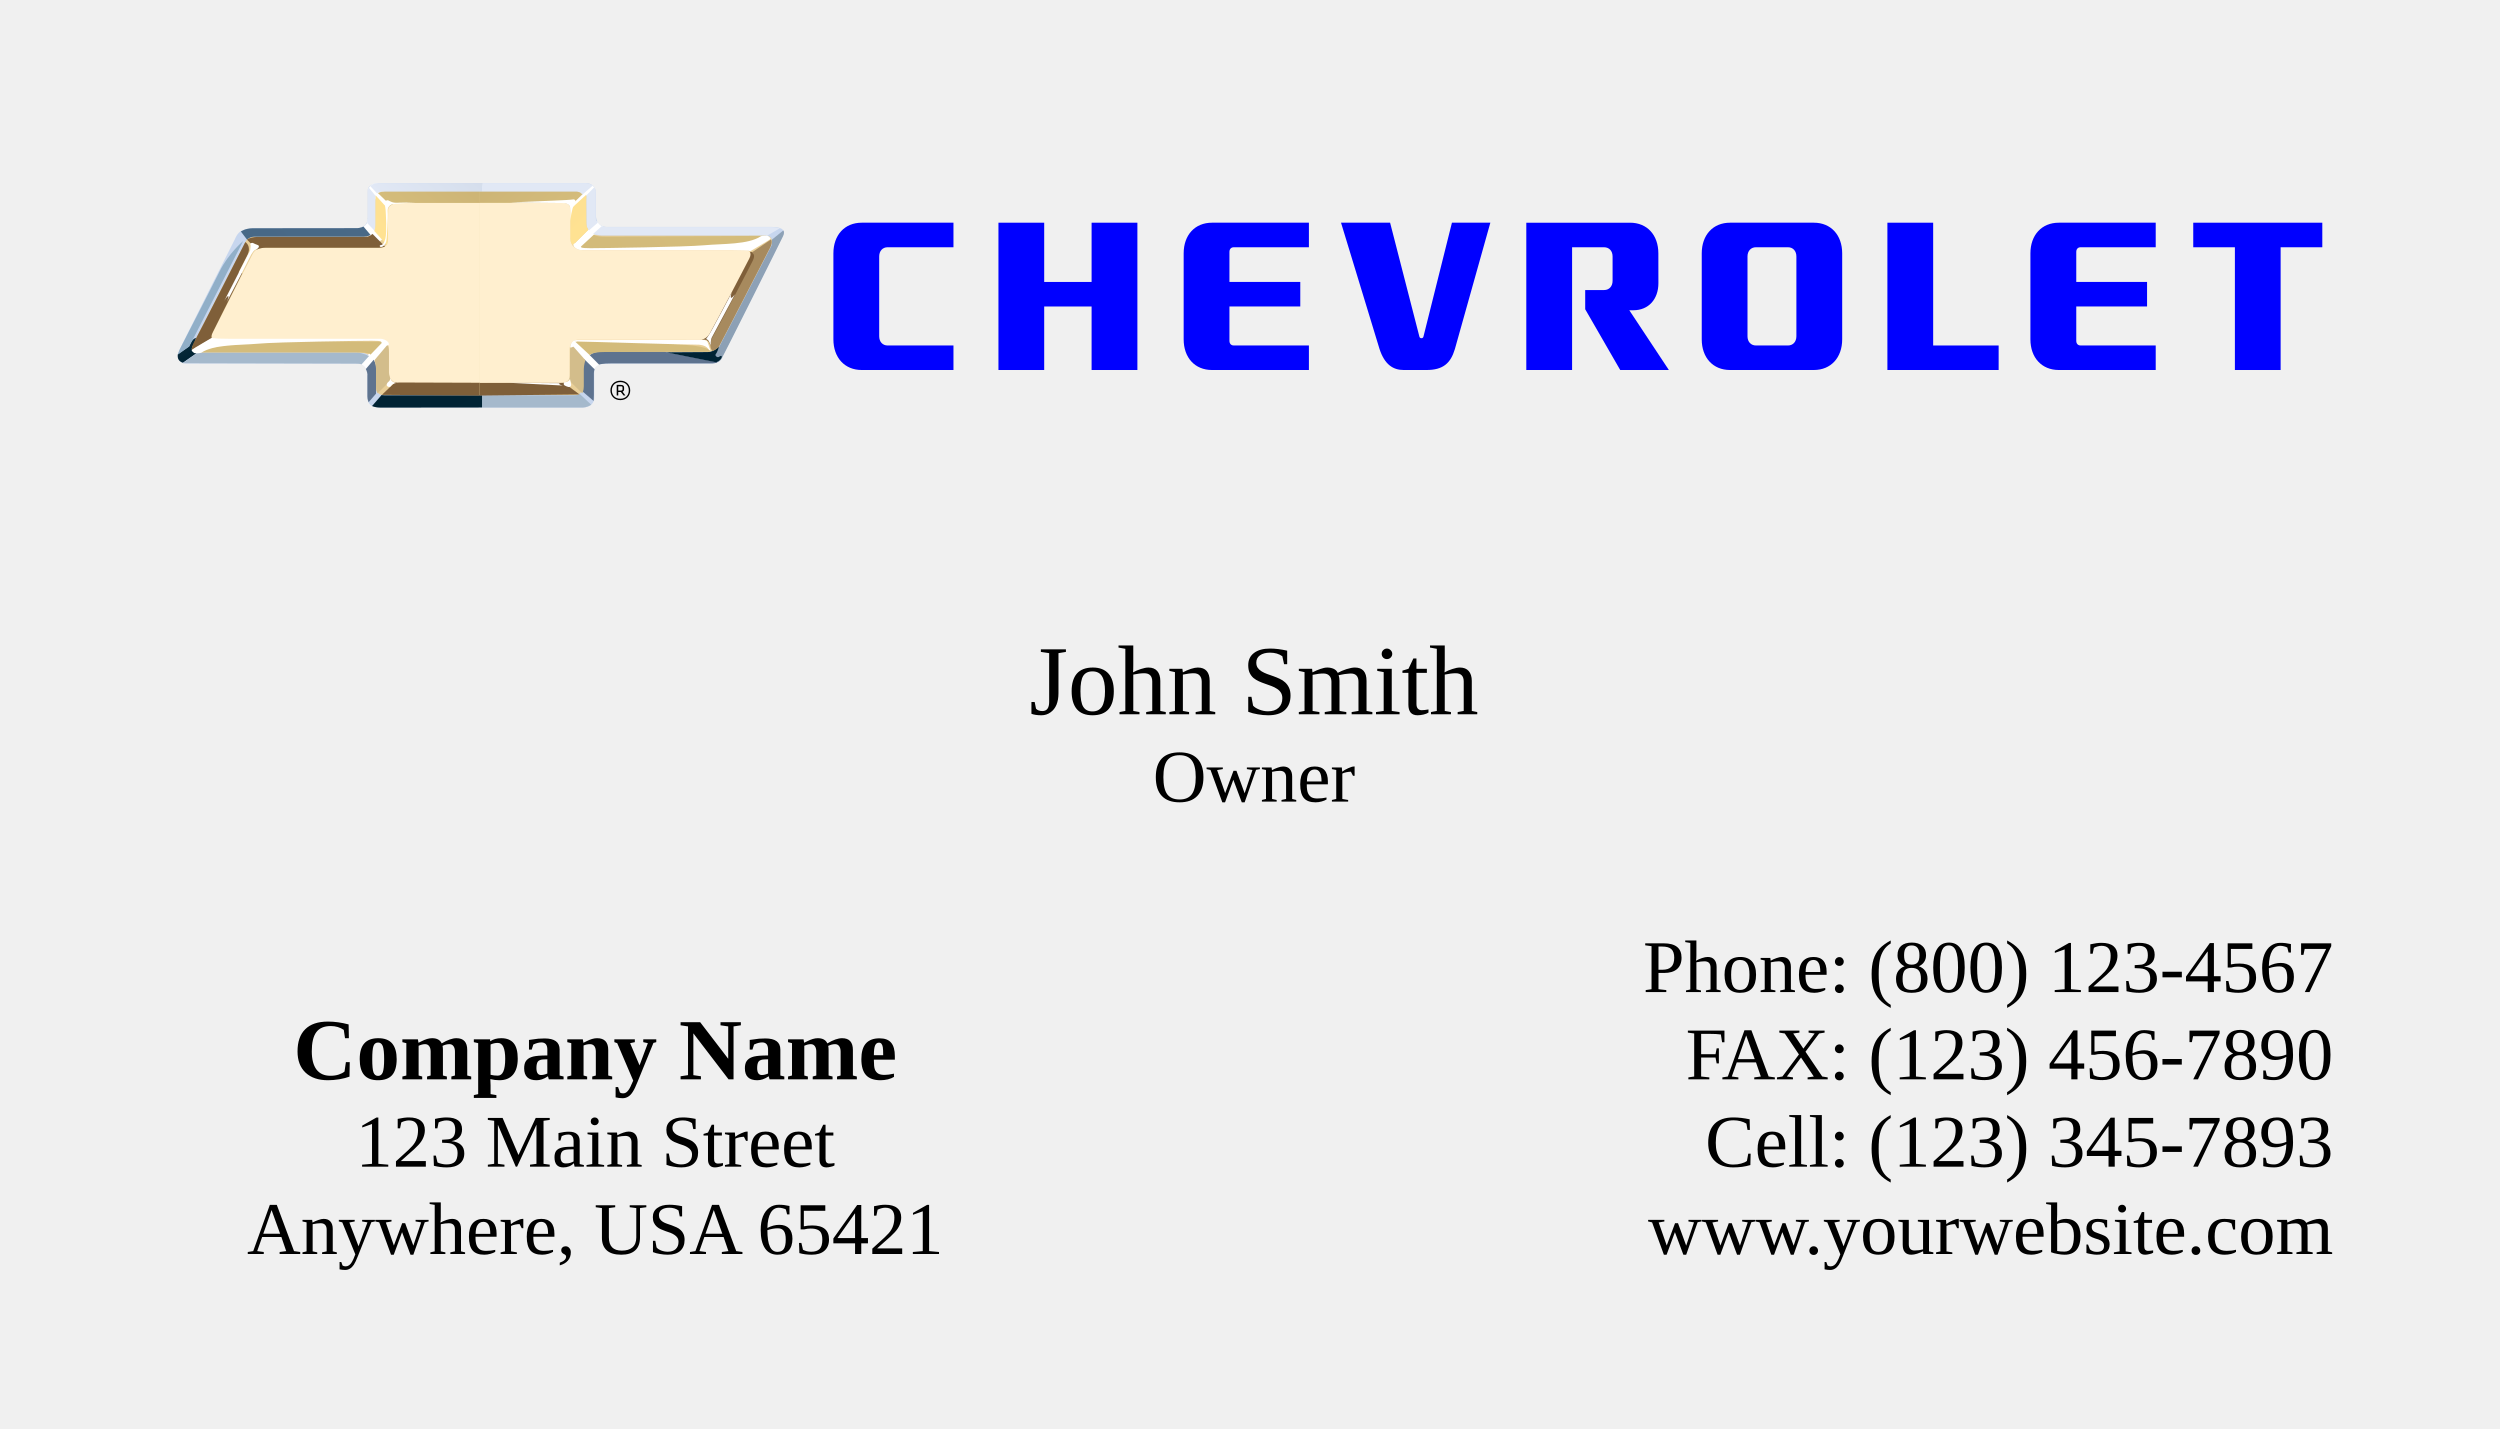
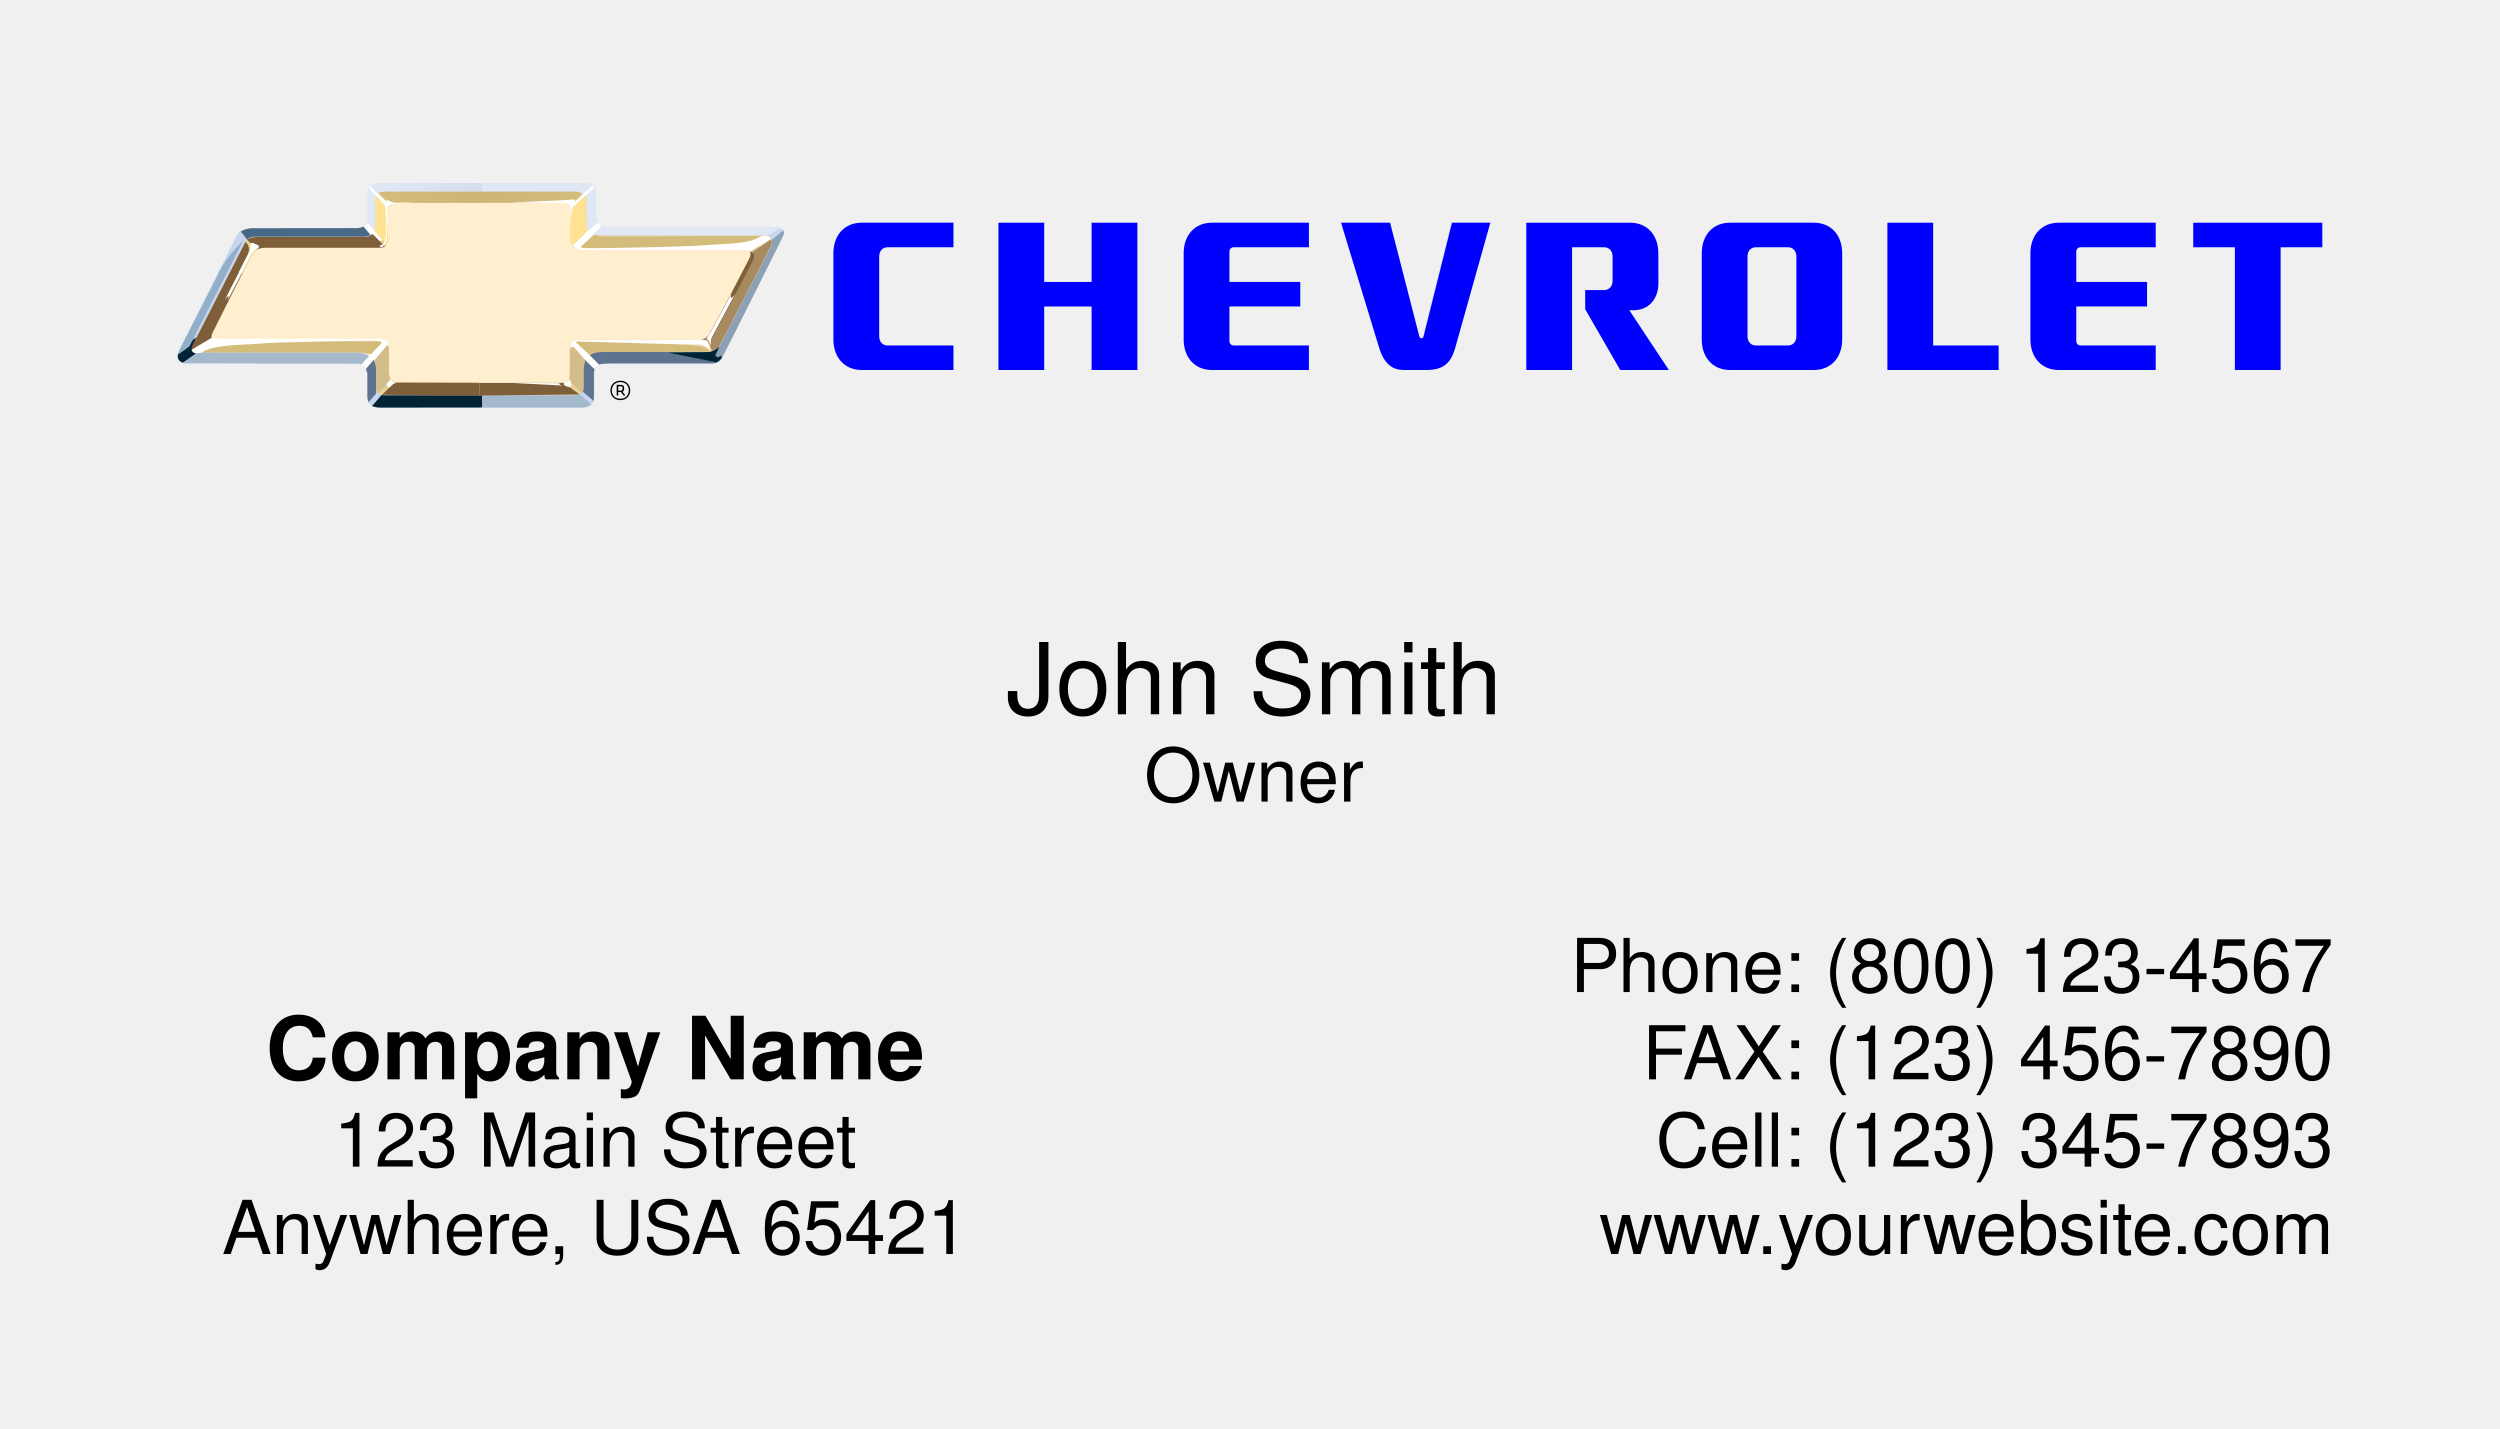
<svg xmlns="http://www.w3.org/2000/svg" id="svg2" viewBox="0 0 315 180" height="100%" width="100%" version="1.1">
  <defs id="defs16">
    <clipPath id="clipPath16">
      <path id="path18" d="m0 841.89h595.28v-841.89h-595.28v841.89z" />
    </clipPath>
    <clipPath id="clipPath50">
      <path id="path52" d="m0 841.89h595.28v-841.89h-595.28v841.89z" />
    </clipPath>
    <linearGradient id="linearGradient4254" gradientUnits="userSpaceOnUse" gradientTransform="matrix(-22.697 -45.159 -48.59 .13126 179.46 465.48)">
      <stop id="stop38" stop-color="#c7d6ee" offset="0" />
      <stop id="stop40" stop-color="#91afc8" offset=".185" />
      <stop id="stop42" stop-color="#002334" offset="1" />
    </linearGradient>
    <linearGradient id="linearGradient4256" gradientUnits="userSpaceOnUse" gradientTransform="matrix(27.784 -27.784 -27.784 -27.784 310.42 510.89)">
      <stop id="stop96" stop-color="#e1e8f5" offset="0" />
      <stop id="stop98" stop-color="#92a5c1" offset=".899" />
      <stop id="stop100" stop-color="#476886" offset=".955" />
      <stop id="stop102" stop-color="#e1e8f5" offset="1" />
    </linearGradient>
    <linearGradient id="linearGradient4258" gradientUnits="userSpaceOnUse" gradientTransform="matrix(28.423 28.423 28.423 -28.423 257.55 482.77)">
      <stop id="stop120" stop-color="#e1e8f5" offset="0" />
      <stop id="stop122" stop-color="#476886" offset=".039" />
      <stop id="stop124" stop-color="#92a5c1" offset=".09" />
      <stop id="stop126" stop-color="#e1e8f5" offset="1" />
    </linearGradient>
    <linearGradient id="linearGradient4260" gradientUnits="userSpaceOnUse" gradientTransform="matrix(9.2544 8.6299 8.6299 -9.2544 239.34 481.45)">
      <stop id="stop144" stop-color="#e1e8f5" offset="0" />
      <stop id="stop146" stop-color="#c7d6ee" offset=".157" />
      <stop id="stop148" stop-color="#e1e8f5" offset="1" />
    </linearGradient>
    <linearGradient id="linearGradient4262" gradientUnits="userSpaceOnUse" gradientTransform="matrix(-9.7988 9.1375 -9.1375 -9.7988 357.11 481.1)">
      <stop id="stop166" stop-color="#e1e8f5" offset="0" />
      <stop id="stop168" stop-color="#c7d6ee" offset=".157" />
      <stop id="stop170" stop-color="#e1e8f5" offset="1" />
    </linearGradient>
    <linearGradient id="linearGradient4264" gradientUnits="userSpaceOnUse" gradientTransform="matrix(31.878 31.878 31.878 -31.878 195.57 457.7)">
      <stop id="stop188" stop-color="#476886" offset="0" />
      <stop id="stop190" stop-color="#92a5c1" offset=".129" />
      <stop id="stop194" stop-color="#e1e8f5" offset="1" />
    </linearGradient>
    <linearGradient id="linearGradient4266" gradientUnits="userSpaceOnUse" gradientTransform="matrix(-3.7357 5.3351 5.3351 3.7357 155.63 412.67)">
      <stop id="stop212" stop-color="#002334" offset="0" />
      <stop id="stop214" stop-color="#fff" offset=".107" />
      <stop id="stop218" stop-color="#91afc8" offset=".185" />
      <stop id="stop220" stop-color="#002334" offset=".242" />
      <stop id="stop222" stop-color="#5e738f" offset=".534" />
      <stop id="stop224" stop-color="#002334" offset=".758" />
      <stop id="stop226" stop-color="#002334" offset="1" />
    </linearGradient>
    <linearGradient id="linearGradient4268" gradientUnits="userSpaceOnUse" gradientTransform="matrix(-28.768 -14.64 -14.64 28.768 182.3 450.31)">
      <stop id="stop244" stop-color="#91afc8" offset="0" />
      <stop id="stop246" stop-color="#002334" offset="1" />
    </linearGradient>
    <linearGradient id="linearGradient4270" gradientUnits="userSpaceOnUse" gradientTransform="matrix(-2.2055 12.508 12.508 2.2055 197.96 404.96)">
      <stop id="stop264" stop-color="#a5b9cc" offset="0" />
      <stop id="stop266" stop-color="#002334" offset="1" />
    </linearGradient>
    <linearGradient id="linearGradient4272" gradientUnits="userSpaceOnUse" gradientTransform="matrix(3.6648 0 0 -3.6648 242.03 399.78)">
      <stop id="stop284" stop-color="#5e738f" offset="0" />
      <stop id="stop286" stop-color="#91afc8" offset=".489" />
      <stop id="stop290" stop-color="#91afc8" offset="1" />
    </linearGradient>
    <linearGradient id="linearGradient4274" gradientUnits="userSpaceOnUse" gradientTransform="matrix(-4.5374 0 0 -4.5374 352.43 400.22)">
      <stop id="stop308" stop-color="#5e738f" offset="0" />
      <stop id="stop310" stop-color="#91afc8" offset=".32" />
      <stop id="stop314" stop-color="#91afc8" offset="1" />
    </linearGradient>
    <linearGradient id="linearGradient4276" gradientUnits="userSpaceOnUse" gradientTransform="matrix(12.412 21.498 21.498 -12.412 318.34 378.63)">
      <stop id="stop332" stop-color="#a5b9cc" offset="0" />
      <stop id="stop334" stop-color="#002334" offset="1" />
    </linearGradient>
    <linearGradient id="linearGradient4278" gradientUnits="userSpaceOnUse" gradientTransform="matrix(12.508 -21.665 -21.665 -12.508 266.03 398.94)">
      <stop id="stop352" stop-color="#002334" offset="0" />
      <stop id="stop354" stop-color="#a5b9cc" offset=".775" />
      <stop id="stop356" stop-color="#a5b9cc" offset="1" />
    </linearGradient>
    <linearGradient id="linearGradient4280" gradientUnits="userSpaceOnUse" gradientTransform="matrix(55.858 -96.749 -96.749 -55.858 216.34 481.21)">
      <stop id="stop374" stop-color="#ffefcf" offset="0" />
      <stop id="stop376" stop-color="#ffe4a6" offset=".461" />
      <stop id="stop378" stop-color="#bc956e" offset="1" />
    </linearGradient>
    <linearGradient id="linearGradient4282" gradientUnits="userSpaceOnUse" gradientTransform="matrix(15.668 17.465 17.465 -15.668 371.92 399.02)">
      <stop id="stop396" stop-color="#5e738f" offset="0" />
      <stop id="stop398" stop-color="#91afc8" offset=".607" />
      <stop id="stop402" stop-color="#c7dff4" offset="1" />
    </linearGradient>
    <linearGradient id="linearGradient4284" gradientUnits="userSpaceOnUse" gradientTransform="matrix(20.801 -36.029 -36.029 -20.801 387.57 494.19)">
      <stop id="stop420" stop-color="#e1e8f5" offset="0" />
      <stop id="stop422" stop-color="#7f97b4" offset=".815" />
      <stop id="stop426" stop-color="#476886" offset=".904" />
      <stop id="stop428" stop-color="#002334" offset="1" />
    </linearGradient>
    <linearGradient id="linearGradient4286" gradientUnits="userSpaceOnUse" gradientTransform="matrix(33.899 58.715 58.715 -33.899 411.69 411.95)">
      <stop id="stop446" stop-color="#8ca0b5" offset="0" />
      <stop id="stop448" stop-color="#e1e8f5" offset=".14" />
      <stop id="stop452" stop-color="#7f97b4" offset=".815" />
      <stop id="stop454" stop-color="#476886" offset=".904" />
      <stop id="stop456" stop-color="#002334" offset="1" />
    </linearGradient>
    <linearGradient id="linearGradient4288" gradientUnits="userSpaceOnUse" gradientTransform="matrix(12.007 6.9321 6.9321 -12.007 399.97 410.96)">
      <stop id="stop474" stop-color="#002334" offset="0" />
      <stop id="stop476" stop-color="#a5b9cc" offset=".815" />
      <stop id="stop480" stop-color="#002334" offset=".888" />
      <stop id="stop482" stop-color="#002334" offset="1" />
    </linearGradient>
    <linearGradient id="linearGradient4290" gradientUnits="userSpaceOnUse" gradientTransform="matrix(39.271 -39.271 -39.271 -39.271 183.56 437.27)">
      <stop id="stop500" stop-color="#d4bc7b" offset="0" />
      <stop id="stop502" stop-color="#7f5f39" offset=".331" />
      <stop id="stop504" stop-color="#d4bc7b" offset="1" />
    </linearGradient>
    <linearGradient id="linearGradient4292" gradientUnits="userSpaceOnUse" gradientTransform="matrix(-28.051 -28.051 28.051 -28.051 391.94 431.68)">
      <stop id="stop522" stop-color="#d4bc7b" offset="0" />
      <stop id="stop524" stop-color="#7f5f39" offset=".331" />
      <stop id="stop526" stop-color="#d4bc7b" offset="1" />
    </linearGradient>
    <linearGradient id="linearGradient4294" gradientUnits="userSpaceOnUse" gradientTransform="matrix(-45.339 -45.339 45.339 -45.339 415.43 492.78)">
      <stop id="stop544" stop-color="#d4bc7b" offset="0" />
      <stop id="stop546" stop-color="#7f5f39" offset=".331" />
      <stop id="stop548" stop-color="#d4bc7b" offset="1" />
    </linearGradient>
    <linearGradient id="linearGradient4296" gradientUnits="userSpaceOnUse" gradientTransform="matrix(5.9222 0 0 -5.9222 246.83 405.88)">
      <stop id="stop566" stop-color="#d3bd8b" offset="0" />
      <stop id="stop568" stop-color="#7f5f39" offset="1" />
    </linearGradient>
    <linearGradient id="linearGradient4298" gradientUnits="userSpaceOnUse" gradientTransform="matrix(-5.9233 0 0 -5.9233 347.55 405.97)">
      <stop id="stop586" stop-color="#d3bd8b" offset="0" />
      <stop id="stop588" stop-color="#7f5f39" offset="1" />
    </linearGradient>
    <linearGradient id="linearGradient4300" gradientUnits="userSpaceOnUse" gradientTransform="matrix(11.008 -19.066 -19.066 -11.008 268.66 403.42)">
      <stop id="stop606" stop-color="#7f5f39" offset="0" />
      <stop id="stop608" stop-color="#d3bd8b" offset=".646" />
      <stop id="stop610" stop-color="#ffe4a6" offset=".888" />
      <stop id="stop612" stop-color="#ffe4a6" offset="1" />
    </linearGradient>
    <linearGradient id="linearGradient4302" gradientUnits="userSpaceOnUse" gradientTransform="matrix(-12.025 -20.828 -20.828 12.025 325.8 403.32)">
      <stop id="stop630" stop-color="#7f5f39" offset="0" />
      <stop id="stop632" stop-color="#d3bd8b" offset=".455" />
      <stop id="stop634" stop-color="#ffe4a6" offset=".888" />
      <stop id="stop636" stop-color="#ffe4a6" offset="1" />
    </linearGradient>
    <linearGradient id="linearGradient4304" gradientUnits="userSpaceOnUse" gradientTransform="matrix(25.419 25.419 25.419 -25.419 260.82 480.05)">
      <stop id="stop654" stop-color="#d4bc7b" offset="0" />
      <stop id="stop656" stop-color="#7f5f39" offset=".039" />
      <stop id="stop658" stop-color="#d1ac75" offset=".107" />
      <stop id="stop660" stop-color="#d4bc7b" offset="1" />
    </linearGradient>
    <linearGradient id="linearGradient4306" gradientUnits="userSpaceOnUse" gradientTransform="matrix(-25.863 25.863 -25.863 -25.863 333.92 479.53)">
      <stop id="stop678" stop-color="#d4bc7b" offset="0" />
      <stop id="stop680" stop-color="#7f5f39" offset=".039" />
      <stop id="stop682" stop-color="#d1ac75" offset=".107" />
      <stop id="stop684" stop-color="#d4bc7b" offset="1" />
    </linearGradient>
    <linearGradient id="linearGradient4308" gradientUnits="userSpaceOnUse" gradientTransform="matrix(9.4521 8.8142 8.8142 -9.4521 243.99 475.83)">
      <stop id="stop702" stop-color="#ffe292" offset="0" />
      <stop id="stop704" stop-color="#d1ac75" offset=".157" />
      <stop id="stop706" stop-color="#ffe292" offset="1" />
    </linearGradient>
    <linearGradient id="linearGradient4310" gradientUnits="userSpaceOnUse" gradientTransform="matrix(-9.8535 9.1885 -9.1885 -9.8535 350.96 475.95)">
      <stop id="stop724" stop-color="#ffe292" offset="0" />
      <stop id="stop726" stop-color="#d1ac75" offset=".157" />
      <stop id="stop728" stop-color="#ffe292" offset="1" />
    </linearGradient>
    <linearGradient id="linearGradient4312" gradientUnits="userSpaceOnUse" gradientTransform="matrix(29.528 29.528 29.528 -29.528 201.2 453.31)">
      <stop id="stop746" stop-color="#7f5f39" offset="0" />
      <stop id="stop748" stop-color="#bd9b6a" offset="1" />
    </linearGradient>
    <linearGradient id="linearGradient4314" gradientUnits="userSpaceOnUse" gradientTransform="matrix(12.563 -12.563 -12.563 -12.563 414.19 447.85)">
      <stop id="stop766" stop-color="#7f5f39" offset="0" />
      <stop id="stop768" stop-color="#d4bc7b" offset="1" />
    </linearGradient>
    <linearGradient id="linearGradient4316" gradientUnits="userSpaceOnUse" gradientTransform="matrix(27.721 53.395 53.395 -27.721 410.02 416.12)">
      <stop id="stop786" stop-color="#a78a5e" offset="0" />
      <stop id="stop788" stop-color="#7f5f39" offset=".764" />
      <stop id="stop790" stop-color="#674c2b" offset=".916" />
      <stop id="stop792" stop-color="#674c2b" offset="1" />
    </linearGradient>
    <linearGradient id="linearGradient4318" gradientUnits="userSpaceOnUse" gradientTransform="matrix(-78.793 93.902 93.902 78.793 386.7 403.96)">
      <stop id="stop810" stop-color="#ffefcf" offset="0" />
      <stop id="stop812" stop-color="#ffe4a6" offset=".461" />
      <stop id="stop814" stop-color="#bc956e" offset="1" />
    </linearGradient>
    <linearGradient id="linearGradient4320" gradientUnits="userSpaceOnUse" gradientTransform="matrix(27.237 27.237 27.237 -27.237 154.74 421.02)">
      <stop id="stop832" stop-color="#7f5f39" offset="0" />
      <stop id="stop834" stop-color="#e9cf98" offset="1" />
    </linearGradient>
    <linearGradient id="linearGradient4322" gradientUnits="userSpaceOnUse" gradientTransform="matrix(36.679 36.679 36.679 -36.679 149.93 422.67)">
      <stop id="stop852" stop-color="#7f5f39" offset="0" />
      <stop id="stop854" stop-color="#e4cb90" offset="1" />
    </linearGradient>
  </defs>
-   <text id="line1" y="90" x="158" font-size="12.5px" style="text-anchor:middle">John Smith</text>
-   <text id="line2" y="101" x="158" font-size="9.375px" style="text-anchor:middle">Owner</text>
-   <text id="line3" font-size="11px" style="text-anchor:middle" y="136" x="75" font-weight="bold">Company Name</text>
-   <text id="line4" y="147" x="75" font-size="9.375px" style="text-anchor:middle">123 Main Street</text>
-   <text id="line5" y="158" x="75" font-size="9.375px" style="text-anchor:middle">Anywhere, USA 65421</text>
-   <text id="line6" y="125" x="294" font-size="9.375px" style="text-anchor:end">Phone: (800) 123-4567</text>
-   <text id="line7" y="136" x="294" font-size="9.375px" style="text-anchor:end">FAX: (123) 456-7890</text>
-   <text id="line8" y="147" x="294" font-size="9.375px" style="text-anchor:end">Cell: (123) 345-7893</text>
-   <text id="line9" y="158" x="294" font-size="9.375px" style="text-anchor:end">www.yourwebsite.com</text>
+   <text id="line1" y="90" x="158" font-size="12.5px" style="text-anchor:middle" font-family="Helvetica" fill="#000000">John Smith</text>
+   <text id="line2" y="101" x="158" font-size="9.375px" style="text-anchor:middle" font-family="Helvetica" fill="#000000">Owner</text>
+   <text id="line3" font-size="11px" style="text-anchor:middle" y="136" x="75" font-weight="bold" font-family="Helvetica" fill="#000000">Company Name</text>
+   <text id="line4" y="147" x="75" font-size="9.375px" style="text-anchor:middle" font-family="Helvetica" fill="#000000">123 Main Street</text>
+   <text id="line5" y="158" x="75" font-size="9.375px" style="text-anchor:middle" font-family="Helvetica" fill="#000000">Anywhere, USA 65421</text>
+   <text id="line6" y="125" x="294" font-size="9.375px" style="text-anchor:end" font-family="Helvetica" fill="#000000">Phone: (800) 123-4567</text>
+   <text id="line7" y="136" x="294" font-size="9.375px" style="text-anchor:end" font-family="Helvetica" fill="#000000">FAX: (123) 456-7890</text>
+   <text id="line8" y="147" x="294" font-size="9.375px" style="text-anchor:end" font-family="Helvetica" fill="#000000">Cell: (123) 345-7893</text>
+   <text id="line9" y="158" x="294" font-size="9.375px" style="text-anchor:end" font-family="Helvetica" fill="#000000">www.yourwebsite.com</text>
  <g id="g4338" transform="matrix(.92932 0 0 .92932 11.965 12.736)">
    <g id="g10" transform="matrix(.26012 0 0 -.26012 10.6 52.244)">
      <g id="g4662" transform="matrix(1 0 0 .98934 0 -5.9174)">
        <g id="g12" transform="matrix(1.0607 0 0 1.053 -155.33 -359.46)">
          <g id="g14" clip-path="url(#clipPath16)">
            <g id="g20" transform="translate(176.76 470.69)">
              <path id="path22" d="m0 0c1.347 3.083 2.504 5.587 10.98 5.587h48.93c2.698 0 5.393 1.349 5.393 5.199v13.671c0 1.55 1.543 3.671 5.587 3.671h101.33c2.888 0 5.203-1.543 5.203-5.203v-10.79c0-2.888 1.347-5.97 5.585-5.97h81.293c2.888 0 6.741-0.768 5.009-4.432-1.736-3.656-28.125-57.194-29.915-60.771-0.687-1.371-1.222-3.199-6.565-3.199h-49.972c-2.369 0-6.261 0-6.261-4.581v-12.742c0-1.832-1.371-4.581-5.722-4.581h-100.26c-3.13 0-5.418 1.608-5.418 4.734v11.218c0 2.442-1.299 6.025-4.96 6.025h-84.158c-2.673 0-5.19 2.062-3.587 6.026 1.61 3.971 27.513 56.138 27.513 56.138" fill="#c7d6ee" />
            </g>
          </g>
        </g>
        <g id="g24" transform="matrix(1.0607 0 0 1.053 -155.33 -359.46)">
          <g id="g26">
            <g id="g32">
              <g id="g34">
                <path id="path44" fill="url(#linearGradient4254)" d="m155.69 420.51 2.339-0.007 22.994 45.75-2.34 0.007-22.993-45.75z" />
              </g>
            </g>
          </g>
        </g>
        <g id="g46" transform="matrix(1.0607 0 0 1.053 -155.33 -359.46)">
          <g id="g48" clip-path="url(#clipPath50)">
            <g id="g54" transform="translate(237.2 414.05)">
              <path id="path56" d="m0 0h-78.71c-2.746 0-3.709 1.254-2.64 3.389 5.96 11.854 25.559 50.837 26.067 51.872 0.596 1.217 2.039 2.705 4.704 2.705h52.818c5.479 0 6.413 2.395 6.413 6.721v12.884c0 1.733 1.149 2.885 3.171 2.885h96.739c2.598 0 3.749-0.859 3.749-2.592v-9.518c0-3.751-0.709-9.805 7.651-9.805h79.937c3.59 0 4.522-2.421 2.622-6.253-7.07-14.27-24.48-48.105-25.02-49.253-0.69-1.459-2.82-2.743-6.22-2.743h-52.471c-4.329 0-8.652-2.884-8.652-7.213v-10.995c0-2.003-1.203-3.422-3.342-3.422h-93.867c-2.904 0-4.012 1.645-4.012 3.839v10.003c-0.002 3.459-2.309 7.496-8.941 7.496" fill="#e9cf98" />
            </g>
            <g id="g58" transform="translate(342.16 416.63)">
              <path id="path60" d="m0 0 11.025-11.491s0.787 2.519 3.776 3.144l-12.346 11.517s-1.983-1.122-2.455-3.17" fill="#fff" />
            </g>
            <g id="g62" transform="translate(237.45 408.44)">
              <path id="path64" d="m0 0s4.41-0.161 4.41-5.985l10.234 15.118-2.834 2.048-11.81-11.181z" fill="#fff" />
            </g>
            <g id="g66" transform="translate(346.23 465.69)">
              <path id="path68" d="m0 0 11.625 11.331s-1.576 0.193-3.155 2.756l-11.527-11.725 3.057-2.362z" fill="#fff" />
            </g>
            <g id="g70" transform="translate(341.21 488.84)">
              <path id="path72" d="m0 0 10.74 9.159s1.183-0.687 1.675-1.773l-11.232-10.344-1.183 2.958z" fill="#fff" />
            </g>
            <g id="g74" transform="translate(242.14 494.68)">
              <path id="path76" d="m0 0c0 1.897 1.762 4.135 4.647 4.135l8.148-10.073s-2.439 0-2.822-0.899c-0.388-0.9-0.772-2.827-0.772-2.827l-9.201 9.664z" fill="#fff" />
            </g>
            <g id="g78" transform="translate(238.62 476.54)">
              <path id="path80" d="m0 0s3.482 0.552 3.482 4.274l8.077-9.503-5.148-3.721-6.411 8.95z" fill="#fff" />
            </g>
          </g>
        </g>
        <g id="g82" transform="matrix(1.0607 0 0 1.053 -155.33 -359.46)">
          <g id="g84">
            <g id="g90">
              <g id="g92">
                <path id="path104" fill="url(#linearGradient4256)" d="m298.34 498.82-0.371-4.333h46.543c1.527 0 2.386-0.384 2.962-1.529l5.154 4.582s-1.295 1.28-3.654 1.28h-50.634z" />
              </g>
            </g>
          </g>
        </g>
        <g id="g106" transform="matrix(1.0607 0 0 1.053 -155.33 -359.46)">
          <g id="g108">
            <g id="g114">
              <g id="g116">
                <path id="path128" fill="url(#linearGradient4258)" d="m246.78 498.82c-1.241 0-2.674-0.614-3.434-1.565l3.34-3.627s0.667 0.859 3.34 0.859h47.943l0.371 4.333h-51.56z" />
              </g>
            </g>
          </g>
        </g>
        <g id="g130" transform="matrix(1.0607 0 0 1.053 -155.33 -359.46)">
          <g id="g132">
            <g id="g138">
              <g id="g140">
                <path id="path150" fill="url(#linearGradient4260)" d="m242.14 494.68v-13.206c0-2.073-0.415-2.581-0.415-2.581l3.685-3.916s0.527 1.352 0.527 2.183v13.085c0 0.826 0.074 2.03 0.074 2.03l-3.46 4.285s-0.411-0.749-0.411-1.88" />
              </g>
            </g>
          </g>
        </g>
        <g id="g152" transform="matrix(1.0607 0 0 1.053 -155.33 -359.46)">
          <g id="g154">
            <g id="g160">
              <g id="g162">
                <path id="path172" fill="url(#linearGradient4262)" d="m349.58 492.68s-0.1-1.536-0.1-2.362 0.1-11.981 0.1-12.809c0-0.826 1.203-2.358 1.203-2.358l4.41 3.902s-1.046 0.351-1.046 2.424v13.206c0 1.131-0.925 1.88-0.925 1.88l-3.642-3.883z" />
              </g>
            </g>
          </g>
        </g>
        <g id="g174" transform="matrix(1.0607 0 0 1.053 -155.33 -359.46)">
          <g id="g176">
            <g id="g182">
              <g id="g184">
                <path id="path196" fill="url(#linearGradient4264)" d="m236.95 476.26c-1.382 0-48.863-0.055-51.393-0.055-3.671 0-5.83-1.619-5.83-1.619l3.02-4.063s1.208 1.489 3.874 1.489h53.577c1.866 0 3.268 0.844 3.268 0.844l-3.501 4.205s-1.719-0.801-3.015-0.801" />
              </g>
            </g>
          </g>
        </g>
        <g id="g198" transform="matrix(1.0607 0 0 1.053 -155.33 -359.46)">
          <g id="g200">
            <g id="g206">
              <g id="g208">
                <path id="path228" fill="url(#linearGradient4266)" d="m154.27 417.08-5.475-3.839s-0.434-1.587 0.384-2.841c0.82-1.25 2.072-1.444 2.072-1.444l7.126 5.09s-4.033 0.19-2.355 3.177 1.587 4.113 1.587 4.113-1.958-0.322-3.339-4.256" />
              </g>
            </g>
          </g>
        </g>
        <g id="g230" transform="matrix(1.0607 0 0 1.053 -155.33 -359.46)">
          <g id="g232">
            <g id="g238">
              <g id="g240">
                <path id="path248" fill="url(#linearGradient4268)" d="m169.3 454.68c-4.366-8.986-19.03-37.853-19.543-38.884-0.514-1.027-1.029-2.823-1.029-2.823l5.651 4.11 26.479 52.752s-7.191-6.164-11.558-15.155" />
              </g>
            </g>
          </g>
        </g>
        <g id="g250" transform="matrix(1.0607 0 0 1.053 -155.33 -359.46)">
          <g id="g252">
            <g id="g258">
              <g id="g260">
                <path id="path268" fill="url(#linearGradient4270)" d="m158.49 413.92-7.263-5.225s82.73-0.204 84.82-0.204c2.087 0 2.964-0.399 2.964-0.399l3.726 4.234s-3.559 1.594-5.536 1.594h-78.711z" />
              </g>
            </g>
          </g>
        </g>
        <g id="g270" transform="matrix(1.0607 0 0 1.053 -155.33 -359.46)">
          <g id="g272">
            <g id="g278">
              <g id="g280">
                <path id="path292" fill="url(#linearGradient4272)" d="m241.13 405.78s0.762-1.531 0.762-2.753v-10.939c0-1.565 0.61-2.922 0.61-2.922l3.635 4.282v13.104c0 2.091-1.153 3.85-1.153 3.85l-3.854-4.622z" />
              </g>
            </g>
          </g>
        </g>
        <g id="g294" transform="matrix(1.0607 0 0 1.053 -155.33 -359.46)">
          <g id="g296">
            <g id="g302">
              <g id="g304">
                <path id="path316" fill="url(#linearGradient4274)" d="m347.35 407.9v-13.104l5.704-4.991s0.142 1.331 0.142 2.892v10.944c0 1.22 0.353 1.988 0.353 1.988l-4.987 4.987s-1.212-0.621-1.212-2.716" />
              </g>
            </g>
          </g>
        </g>
        <g id="g318" transform="matrix(1.0607 0 0 1.053 -155.33 -359.46)">
          <g id="g320">
            <g id="g326">
              <g id="g328">
                <path id="path336" fill="url(#linearGradient4276)" d="m343.08 392.61h-44.848v-6.087h49.627c1.687 0 3.654 1.122 4.028 1.407l-5.624 5.334s-0.371-0.654-3.183-0.654" />
              </g>
            </g>
          </g>
        </g>
        <g id="g338" transform="matrix(1.0607 0 0 1.053 -155.33 -359.46)">
          <g id="g340">
            <g id="g346">
              <g id="g348">
                <path id="path358" fill="url(#linearGradient4278)" d="m244.21 387.29s1.155-0.819 4.383-0.819c3.225 0 49.636 0.059 49.636 0.059v6.087h-47.902c-0.867 0-1.447 0.161-1.447 0.161l-4.67-5.488z" />
              </g>
            </g>
          </g>
        </g>
        <g id="g360" transform="matrix(1.0607 0 0 1.053 -155.33 -359.46)">
          <g id="g362">
            <g id="g368">
              <g id="g370">
                <path id="path380" fill="url(#linearGradient4280)" d="m257.1 488.87c-2.598 0-5.192-1.444-5.192-4.329v-14.132c0-2.881-1.732-4.036-3.75-4.036h-57.43c-2.333 0-4.138-0.973-5.175-2.936-0.849-1.613-15.191-30.358-19.826-39.648-1.005-2.015-0.127-3.24 2.452-3.24h80.27c3.459 0 4.037-3.174 4.037-6.344v-10.982c0-2.023 2.017-4.33 4.325-4.33h40.381v89.977h-40.092z" />
              </g>
            </g>
          </g>
        </g>
        <g id="g382" transform="matrix(1.0607 0 0 1.053 -155.33 -359.46)">
          <g id="g384">
            <g id="g390">
              <g id="g392">
                <path id="path404" fill="url(#linearGradient4282)" d="m351.13 412.72 4.624-4.753s1.154 0.639 6.55 0.639h49.315c1.025 0 2.438 0.515 2.438 0.515l-26.068 5.265s-30.181-0.021-31.593 0c-0.053 0.001-0.106 0.002-0.159 0.002-3.06 0-5.107-1.668-5.107-1.668" />
              </g>
            </g>
          </g>
        </g>
        <g id="g406" transform="matrix(1.0607 0 0 1.053 -155.33 -359.46)">
          <g id="g408">
            <g id="g414">
              <g id="g416">
                <path id="path430" fill="url(#linearGradient4284)" d="m352.86 473.43s2.254-0.753 4.095-0.753h77.647c2.363 0 3.742-0.176 3.742-0.176l6.275 3.74s-2.014 0.575-4.027 0.575h-80.64c-2.015 0-2.855 0.471-2.855 0.471l-4.237-3.857z" />
              </g>
            </g>
          </g>
        </g>
        <g id="g432" transform="matrix(1.0607 0 0 1.053 -155.33 -359.46)">
          <g id="g434">
            <g id="g440">
              <g id="g442">
                <path id="path458" fill="url(#linearGradient4286)" d="m440.64 470.48s0.355-1.97-0.316-3.309c-0.669-1.338-24.138-47.495-25.197-49.615-1.063-2.118-3.457-2.9-3.457-2.9l2.674-5.348s0.948 0.72 1.507 1.447c0.557 0.724 29.434 59.484 30.327 61.545 0.89 2.063 0.108 2.809 0.108 2.809l-5.646-4.629z" />
              </g>
            </g>
          </g>
        </g>
        <g id="g460" transform="matrix(1.0607 0 0 1.053 -155.33 -359.46)">
          <g id="g462">
            <g id="g468">
              <g id="g470">
                <path id="path484" fill="url(#linearGradient4288)" d="m409.18 414.26c-3.082 0-20.42-0.132-20.42-0.132l24.657-5.006s1.542 0.637 2.313 1.927c0.772 1.284-0.002 1.668-0.9 0.899-0.897-0.775-2.438 0.509-1.67 1.409 0.773 0.903 1.541 3.729 1.541 3.729s-2.437-2.826-5.521-2.826" />
              </g>
            </g>
          </g>
        </g>
        <g id="g486" transform="matrix(1.0607 0 0 1.053 -155.33 -359.46)">
          <g id="g488">
            <g id="g494">
              <g id="g496">
                <path id="path506" fill="url(#linearGradient4290)" d="m179.79 418.23c-16.148-1.078-21.305-4.131-21.305-4.131h77.112c8.769 0 7.768-1.199 7.719-1.253l6.278 6.639s-15.252 0-24.942 0.178c-1.232 0.023-2.614 0.034-4.123 0.034-10.357 0-26.643-0.528-40.739-1.467m63.524-5.386l0.002 0.002-0.002-0.002z" />
              </g>
            </g>
          </g>
        </g>
        <g id="g508" transform="matrix(1.0607 0 0 1.053 -155.33 -359.46)">
          <g id="g510">
            <g id="g516">
              <g id="g518">
                <path id="path528" fill="url(#linearGradient4292)" d="m361.67 419.66c-6.861-0.178-17.663-0.178-17.663-0.178l7.199-6.779s0.741 1.586 7.093 1.586c6.356 0 52.158 0.158 52.158 0.158s0.772 2.504-12.714 3.466c-10.624 0.759-26.656 1.766-34.406 1.766-0.609 0-1.166-0.006-1.667-0.019" />
              </g>
            </g>
          </g>
        </g>
        <g id="g530" transform="matrix(1.0607 0 0 1.053 -155.33 -359.46)">
          <g id="g532">
            <g id="g538">
              <g id="g540">
                <path id="path550" fill="url(#linearGradient4294)" d="m345.36 465.66s10.804 0 17.667-0.179c6.861-0.179 48.454 1.707 59.895 2.785 11.438 1.076 15.088 4.128 15.088 4.128s-72.724-0.388-79.078-0.388c-6.35 0-5.464 1.259-5.464 1.259l-8.108-7.605z" />
              </g>
            </g>
          </g>
        </g>
        <g id="g552" transform="matrix(1.0607 0 0 1.053 -155.33 -359.46)">
          <g id="g554">
            <g id="g560">
              <g id="g562">
                <path id="path570" fill="url(#linearGradient4296)" d="m245.37 410.21s0.771-2.501 0.771-4.428v-8.669c0-2.31 0.772-3.469 0.772-3.469l6.549 6.552s-0.978 2.31-0.978 4.044v9.773c0 2.26-0.564 4.098-0.564 4.098l-6.55-7.901z" />
              </g>
            </g>
          </g>
        </g>
        <g id="g572" transform="matrix(1.0607 0 0 1.053 -155.33 -359.46)">
          <g id="g574">
            <g id="g580">
              <g id="g582">
                <path id="path590" fill="url(#linearGradient4298)" d="m341.47 414.07c0-2.26-0.153-8.307-0.153-10.044 0-1.729-0.399-3.828-0.399-3.828l6.549-6.552s0.773 1.159 0.773 3.469v8.669c0 1.927 0.771 4.428 0.771 4.428l-7.014 8.084s-0.527-1.971-0.527-4.226" />
              </g>
            </g>
          </g>
        </g>
        <g id="g592" transform="matrix(1.0607 0 0 1.053 -155.33 -359.46)">
          <g id="g594">
            <g id="g600">
              <g id="g602">
                <path id="path614" fill="url(#linearGradient4300)" d="m249.03 392.87 47.773-0.384 0.193 0.004v6.398l-41.61 0.15-6.356-6.168z" />
              </g>
            </g>
          </g>
        </g>
        <g id="g616" transform="matrix(1.0607 0 0 1.053 -155.33 -359.46)">
          <g id="g618">
            <g id="g624">
              <g id="g626">
                <path id="path638" fill="url(#linearGradient4302)" d="m297.19 398.89h-0.192v-6.398l49.122 0.57-7.897 5.978-41.033-0.15z" />
              </g>
            </g>
          </g>
        </g>
        <g id="g640" transform="matrix(1.0607 0 0 1.053 -155.33 -359.46)">
          <g id="g642">
            <g id="g648">
              <g id="g650">
                <path id="path662" fill="url(#linearGradient4304)" d="m249.67 494.52c-1.349 0-2.597-0.727-2.597-0.727l6.332-6.23s0.624 1.353 5.086 1.353h38.692v5.604h-47.513z" />
              </g>
            </g>
          </g>
        </g>
        <g id="g664" transform="matrix(1.0607 0 0 1.053 -155.33 -359.46)">
          <g id="g666">
            <g id="g672">
              <g id="g674">
                <path id="path686" fill="url(#linearGradient4306)" d="m297.19 494.52v-5.604h38.691c4.462 0 5.386-1.942 5.386-1.942l6.33 6.227s-1.544 1.319-2.893 1.319h-47.514z" />
              </g>
            </g>
          </g>
        </g>
        <g id="g688" transform="matrix(1.0607 0 0 1.053 -155.33 -359.46)">
          <g id="g690">
            <g id="g696">
              <g id="g698">
                <path id="path708" fill="url(#linearGradient4308)" d="m245.87 489.08v-11.313c0-1.342-0.589-2.932-0.589-2.932l6.201-7.038s0.419 0.585 0.419 3.516c0 2.933 0.25 14.41 0.25 14.41l-6.199 6.954s-0.082-1.839-0.082-3.597" />
              </g>
            </g>
          </g>
        </g>
        <g id="g710" transform="matrix(1.0607 0 0 1.053 -155.33 -359.46)">
          <g id="g712">
            <g id="g718">
              <g id="g720">
                <path id="path730" fill="url(#linearGradient4310)" d="m341.52 485.59v-14.066c0-2.932 1.372-3.725 1.372-3.725l7.578 7.634s-0.988 1.597-0.988 2.935c0 1.342-0.064 9.521-0.064 11.28s0.077 3.386 0.077 3.386l-7.975-7.444z" />
              </g>
            </g>
          </g>
        </g>
        <g id="g732" transform="matrix(1.0607 0 0 1.053 -155.33 -359.46)">
          <g id="g734">
            <g id="g740">
              <g id="g742">
                <path id="path750" fill="url(#linearGradient4312)" d="m240.74 471.86h-53.166c-1.541 0-4.047-0.578-4.817-1.35l4.817-5.009s1.347 0.962 4.623 0.962h55.285c1.543 0 3.082 0.581 3.082 0.581l-6.162 6.355s-1.543-1.539-3.662-1.539" />
              </g>
            </g>
          </g>
        </g>
        <g id="g752" transform="matrix(1.0607 0 0 1.053 -155.33 -359.46)">
          <g id="g754">
            <g id="g760">
              <g id="g762">
                <path id="path770" fill="url(#linearGradient4314)" d="m406.34 420.34s2.977 1.119 3.908-2.417c0 0 0.743-1.119 2.79 1.862 2.046 2.975 21.399 42.785 21.208 43.348-0.187 0.556-4.094 1.302-4.094 1.302l-23.812-44.095z" />
              </g>
            </g>
          </g>
        </g>
        <g id="g772" transform="matrix(1.0607 0 0 1.053 -155.33 -359.46)">
          <g id="g774">
            <g id="g780">
              <g id="g782">
                <path id="path794" fill="url(#linearGradient4316)" d="m430.71 464.05c0.933-0.556 1.862-1.302 0.56-4.091-1.301-2.786-16.186-31.813-19.347-37.392-3.163-5.58-0.376-7.814-0.376-7.814s2.422 1.119 3.149 2.325c0.733 1.21 23.459 46.23 25.023 49.253 1.565 3.024 0.479 4.234 0.479 4.234l-9.488-6.515z" />
              </g>
            </g>
          </g>
        </g>
        <g id="g796" transform="matrix(1.0607 0 0 1.053 -155.33 -359.46)">
          <g id="g798">
            <g id="g804">
              <g id="g806">
                <path id="path816" fill="url(#linearGradient4318)" d="m297.19 488.87v-89.977h39.786c2.305 0 4.325 0.866 4.325 3.466v13.419c0 2.595 1.728 4.61 3.749 4.61h60.019c2.107 0 3.998 1.232 5.096 3.261 4.904 9.068 18.411 35.365 19.433 37.485 1.247 2.588 0.475 4.087-2.416 4.087h-79.537c-3.459 0-6.059 2.593-6.059 5.766v14.709c0 2.019-1.152 3.174-3.747 3.174h-40.649z" />
              </g>
            </g>
          </g>
        </g>
        <g id="g818" transform="matrix(1.0607 0 0 1.053 -155.33 -359.46)">
          <g id="g820">
            <g id="g826">
              <g id="g828">
                <path id="path836" fill="url(#linearGradient4320)" d="m157.84 416.6 7.7 4.669s-0.882 0.384 0.504 3.159c1.388 2.775 14.389 29.283 14.389 29.283l-2.901 0.628-19.692-37.739z" />
              </g>
            </g>
          </g>
        </g>
        <g id="g838" transform="matrix(1.0607 0 0 1.053 -155.33 -359.46)">
          <g id="g840">
            <g id="g846">
              <g id="g848">
                <path id="path856" fill="url(#linearGradient4322)" d="m157.14 420.04c-1.927-3.469-1.539-4.815-1.539-4.815l4.622 3.082s20.611 39.875 22.73 44.5c2.12 4.622-1.039 6.505-1.039 6.505s-22.847-45.806-24.774-49.272" />
              </g>
            </g>
          </g>
        </g>
        <g id="g866" transform="matrix(1.0607 0 0 1.053 14.653 76.408)">
          <path id="path868" d="m0 0c-0.306-0.205-3.123-0.552-3.673 0-0.552 0.548-1.473 0.976-0.737 1.59 0.737 0.615 9.797 6 9.797 6s-1.1-0.611 8.209-0.611h74.468c1.96 0 3.796-1.345 4.042-2.204s-0.245-1.225-0.857-1.104c-0.61 0.124-2.205 0.614-2.572 1.228-0.367 0.611 0.49 1.101-4.9 1.101-5.389 0-46.542-0.614-55.849-1.47-9.309-0.859-21.561-0.245-27.928-4.53" fill="#fff" />
        </g>
        <g id="g870" transform="matrix(1.0607 0 0 1.053 306.4 137.8)">
          <path id="path872" d="m0 0c0.305 0.201 3.125 0.548 3.675 0 0.55-0.552 1.471-0.98 0.735-1.594-0.735-0.611-9.798-6-9.798-6s1.099 0.611-8.208 0.611h-74.47c-1.96 0-3.796 1.345-4.04 2.204-0.246 0.86 0.243 1.229 0.853 1.104 0.616-0.124 2.207-0.614 2.576-1.224 0.367-0.615-0.492-1.101 4.899-1.101s46.539 0.61 55.852 1.466c9.306 0.859 21.559 0.245 27.926 4.534" fill="#fff" />
        </g>
        <g id="g874" transform="matrix(1.0607 0 0 1.053 40.156 130.34)">
          <path id="path876" d="m0 0c0 0.867 0.481 2.504 0.097 2.983-0.386 0.483 0.77 1.061 1.541 0.582 0.77-0.483 2.407-0.867 2.599-1.254 0.193-0.384-0.096-1.346-1.155-1.733-1.06-0.384-2.023-1.251-3.66-4.812-1.638-3.568-10.982-21.674-10.982-21.674s1.35 2.888 0.772 2.987c-0.578 0.095-1.925-2.314-1.925-2.314l12.713 25.235z" fill="#fff" />
        </g>
        <g id="g878" transform="matrix(1.0607 0 0 1.053 108.46 132.13)">
          <path id="path880" d="m0 0c-0.797-0.08-1.02 0.793-0.34 0.907 0.684 0.114 1.589 0.168 2.382 3.291 0.797 3.122 0.23 12.595 0.115 14.296-0.115 1.703-0.907 3.744 0.229 4.651 1.133 0.91 1.928-1.021 4.879-1.021 2.949 0 9.645 0.227 9.645 0.227s-9.418-0.677-11.009-0.907c-1.588-0.227-2.95-1.473-2.724-3.744 0.229-2.27-0.338-13.959-0.791-15.206-0.455-1.247-1.251-2.38-2.386-2.494" fill="#fff" />
        </g>
        <g id="g882" transform="matrix(1.0607 0 0 1.053 175.86 155.59)">
          <path id="path884" d="m0 0c-1.249-0.058 23.926-0.296 25.513-0.296 1.589 0 3.404-0.482 3.746-2.069 0.34-1.591 0.099-6.798 0.099-6.798s0.782 6.684 1.917 7.931c1.134 1.251 0.794 3.064-0.681 2.728-1.476-0.344-13.159-0.71-30.594-1.496" fill="#fff" />
        </g>
        <g id="g886" transform="matrix(1.0607 0 0 1.053 211.52 82.345)">
          <path id="path888" d="m0 0c-0.792 0.117-1.698 0.227-1.927-0.453-0.227-0.676 1.018-1.13-0.227-1.806-1.242-0.68-2.168-1.097-2.168-0.531 0 0.567 0.642 3.474 3.02 3.474 2.377 0 61.058 0.113 61.969 0.113 0.902 0 2.036-0.113 2.487-1.02 0.452-0.906 1.017-3.17 1.359-3.85 0.338-0.68-0.227-0.68-1.247 0.68-1.018 1.36-3.62 1.923-5.656 1.81-2.039-0.113-57.61 1.583-57.61 1.583" fill="#fff" />
        </g>
        <g id="g890" transform="matrix(1.0607 0 0 1.053 280.19 80.32)">
          <path id="path892" d="m0 0s-0.565 1.243-0.905 2.04c-0.34 0.79-1.357 1.126-1.357 1.126s1.13 1.364 2.714 4.304c1.586 2.939 9.056 16.979 9.848 18.903 0 0-1.699-5.211 1.585-0.907 0 0-10.64-20.143-11.32-21.503-0.677-1.36-0.565-3.963-0.565-3.963" fill="#fff" />
        </g>
        <g id="g894" transform="matrix(1.0607 0 0 1.053 113.22 63.638)">
          <path id="path896" d="m0 0s0.135-1.627-0.81-2.303c-0.947-0.677-1.353-1.894-0.541-2.436 0.812-0.541 1.353-0.27 1.894 0.542 0.541 0.811 2.437 1.488 3.654 1.217 0 0-4.197-0.537-4.197 2.98" fill="#fff" />
        </g>
        <g id="g898" transform="matrix(1.0607 0 0 1.053 175.09 60.584)">
          <path id="path900" d="m0 0s22.84-1.203 24.193-1.265c1.349-0.062 2.3-0.106 2.3-0.106s-2.424 0.384-1.707 1.163l-24.786 0.208z" fill="#fff" />
        </g>
        <g id="g902" transform="matrix(1.0607 0 0 1.053 203.8 60.784)">
          <path id="path904" d="m0 0s-0.676-1.082 0.406-1.62c1.084-0.541 2.168-1.082 2.844-0.27 0.675 0.811-0.541 2.976-0.407 4.464 0 0 0.541-2.303-2.843-2.574" fill="#fff" />
        </g>
        <g id="g906" transform="matrix(1.0607 0 0 1.053 233.35 58.721)">
          <path id="path908" d="m0 0h-1.265v-2.143h1.265c0.644 0 0.835 0.256 0.835 0.677v0.793c0 0.541-0.252 0.673-0.835 0.673m0-2.837h-1.265v-1.763h-0.77v5.306h2.035c1.152 0 1.605-0.512 1.605-1.379v-0.793c0-0.575-0.199-0.962-0.77-1.218l1.428-1.916h-0.912l-1.351 1.763zm-0.237-3.379c2.716 0 4.142 1.862 4.142 4.147s-1.426 4.175-4.142 4.175c-2.719 0-4.178-1.89-4.178-4.175s1.459-4.147 4.178-4.147m0 9.024c3.01 0 4.848-2.176 4.848-4.867 0-2.654-1.838-4.862-4.848-4.862-3.028 0-4.882 2.208-4.882 4.862 0 2.691 1.854 4.867 4.882 4.867" />
        </g>
      </g>
    </g>
    <g id="g4642" fill="#00f" transform="matrix(.85137 0 0 -.93028 64.524 38.127)">
      <g id="g910" transform="matrix(1.0607 0 0 1.053 82.929 14.623)">
        <path id="path912" d="m0 0h-7.117v8.201h-6.868v-20.388h6.868v8.791h7.117v-8.791h6.875v20.388h-6.875v-8.201z" fill="#00f" />
      </g>
      <g id="g914" transform="matrix(1.0607 0 0 1.053 216.95 5.3635)">
        <path id="path916" d="m0 0v16.995h-6.87v-20.388h16.702v3.393h-9.832z" fill="#00f" />
      </g>
      <g id="g918" transform="matrix(1.0607 0 0 1.053 258.37 23.259)">
        <path id="path920" d="m0 0v-3.4h6.252v-16.988h6.867v16.988h6.257v3.4h-19.376z" fill="#00f" />
      </g>
      <g id="g922" transform="matrix(1.0607 0 0 1.053 41.809 18.789)">
        <path id="path924" d="m0 0c0 2.548 1.7 4.245 4.25 4.245h13.777v-3.397h-9.877c-0.768 0-1.273-0.515-1.273-1.276v-11.042c0-0.767 0.505-1.28 1.273-1.28h9.877v-3.393h-13.777c-2.55 0-4.25 1.701-4.25 4.246v11.897z" fill="#00f" />
      </g>
      <g id="g926" transform="matrix(1.0607 0 0 1.053 168.56 10.499)">
        <path id="path928" d="m0 0 5.939-8.271h-7.303l-5.258 8.41v2.658h2.838c0.765 0 1.274 0.516 1.274 1.276v3.371c0 0.761-0.509 1.273-1.274 1.273h-4.806v-16.988h-6.874v20.388h15.577c2.558 0 4.249-1.697 4.249-4.245l0.007-4.121c0-2.245-1.497-3.751-3.753-3.751h-0.616z" fill="#00f" />
      </g>
      <g id="g930" transform="matrix(1.0607 0 0 1.053 193.82 5.3635)">
        <path id="path932" d="m0 0c0.76 0 1.272 0.512 1.272 1.276v11.046c0 0.76-0.512 1.276-1.272 1.276h-4.792c-0.764 0-1.277-0.516-1.277-1.276v-11.046c0-0.764 0.513-1.276 1.277-1.276h4.792zm-12.939 12.75c0 2.548 1.694 4.245 4.246 4.245h12.589c2.548 0 4.252-1.697 4.252-4.245v-11.898c0-2.545-1.704-4.245-4.252-4.245h-12.589c-2.552 0-4.246 1.7-4.246 4.245v11.898z" fill="#00f" />
      </g>
      <g id="g934" transform="matrix(1.0607 0 0 1.053 122.65 23.259)">
        <path id="path936" d="m0 0h7.369l4.397-15.762c0.033-0.143 0.146-0.227 0.305-0.227 0.156 0 0.278 0.084 0.307 0.227l4.275 15.762h5.767l-5.327-17.496c-0.645-1.992-1.81-2.892-4.256-2.892h-3.429c-1.573 0-2.856 0.735-3.627 2.907l-5.781 17.481z" fill="#00f" />
      </g>
      <g id="g938" transform="matrix(1.0607 0 0 1.053 104.88 6.0412)">
        <path id="path940" d="m0 0c0-0.391 0.254-0.64 0.64-0.64h11.292v-3.397h-14.557c-2.549 0-4.247 1.701-4.247 4.242v11.901c0 2.548 1.698 4.245 4.247 4.245h14.557v-3.4h-11.292c-0.386 0-0.64-0.253-0.64-0.637v-4.161h10.636v-3.4h-10.636v-4.753z" fill="#00f" />
      </g>
      <g id="g942" transform="matrix(1.0607 0 0 1.053 239.74 6.0412)">
        <path id="path944" d="m0 0c0-0.391 0.252-0.64 0.631-0.64h11.298v-3.397h-14.558c-2.548 0-4.256 1.701-4.256 4.242v11.901c0 2.548 1.708 4.245 4.256 4.245h14.558v-3.4h-11.298c-0.379 0-0.631-0.253-0.631-0.637v-4.161h10.629v-3.4h-10.629v-4.753z" fill="#00f" />
      </g>
    </g>
  </g>
</svg>
